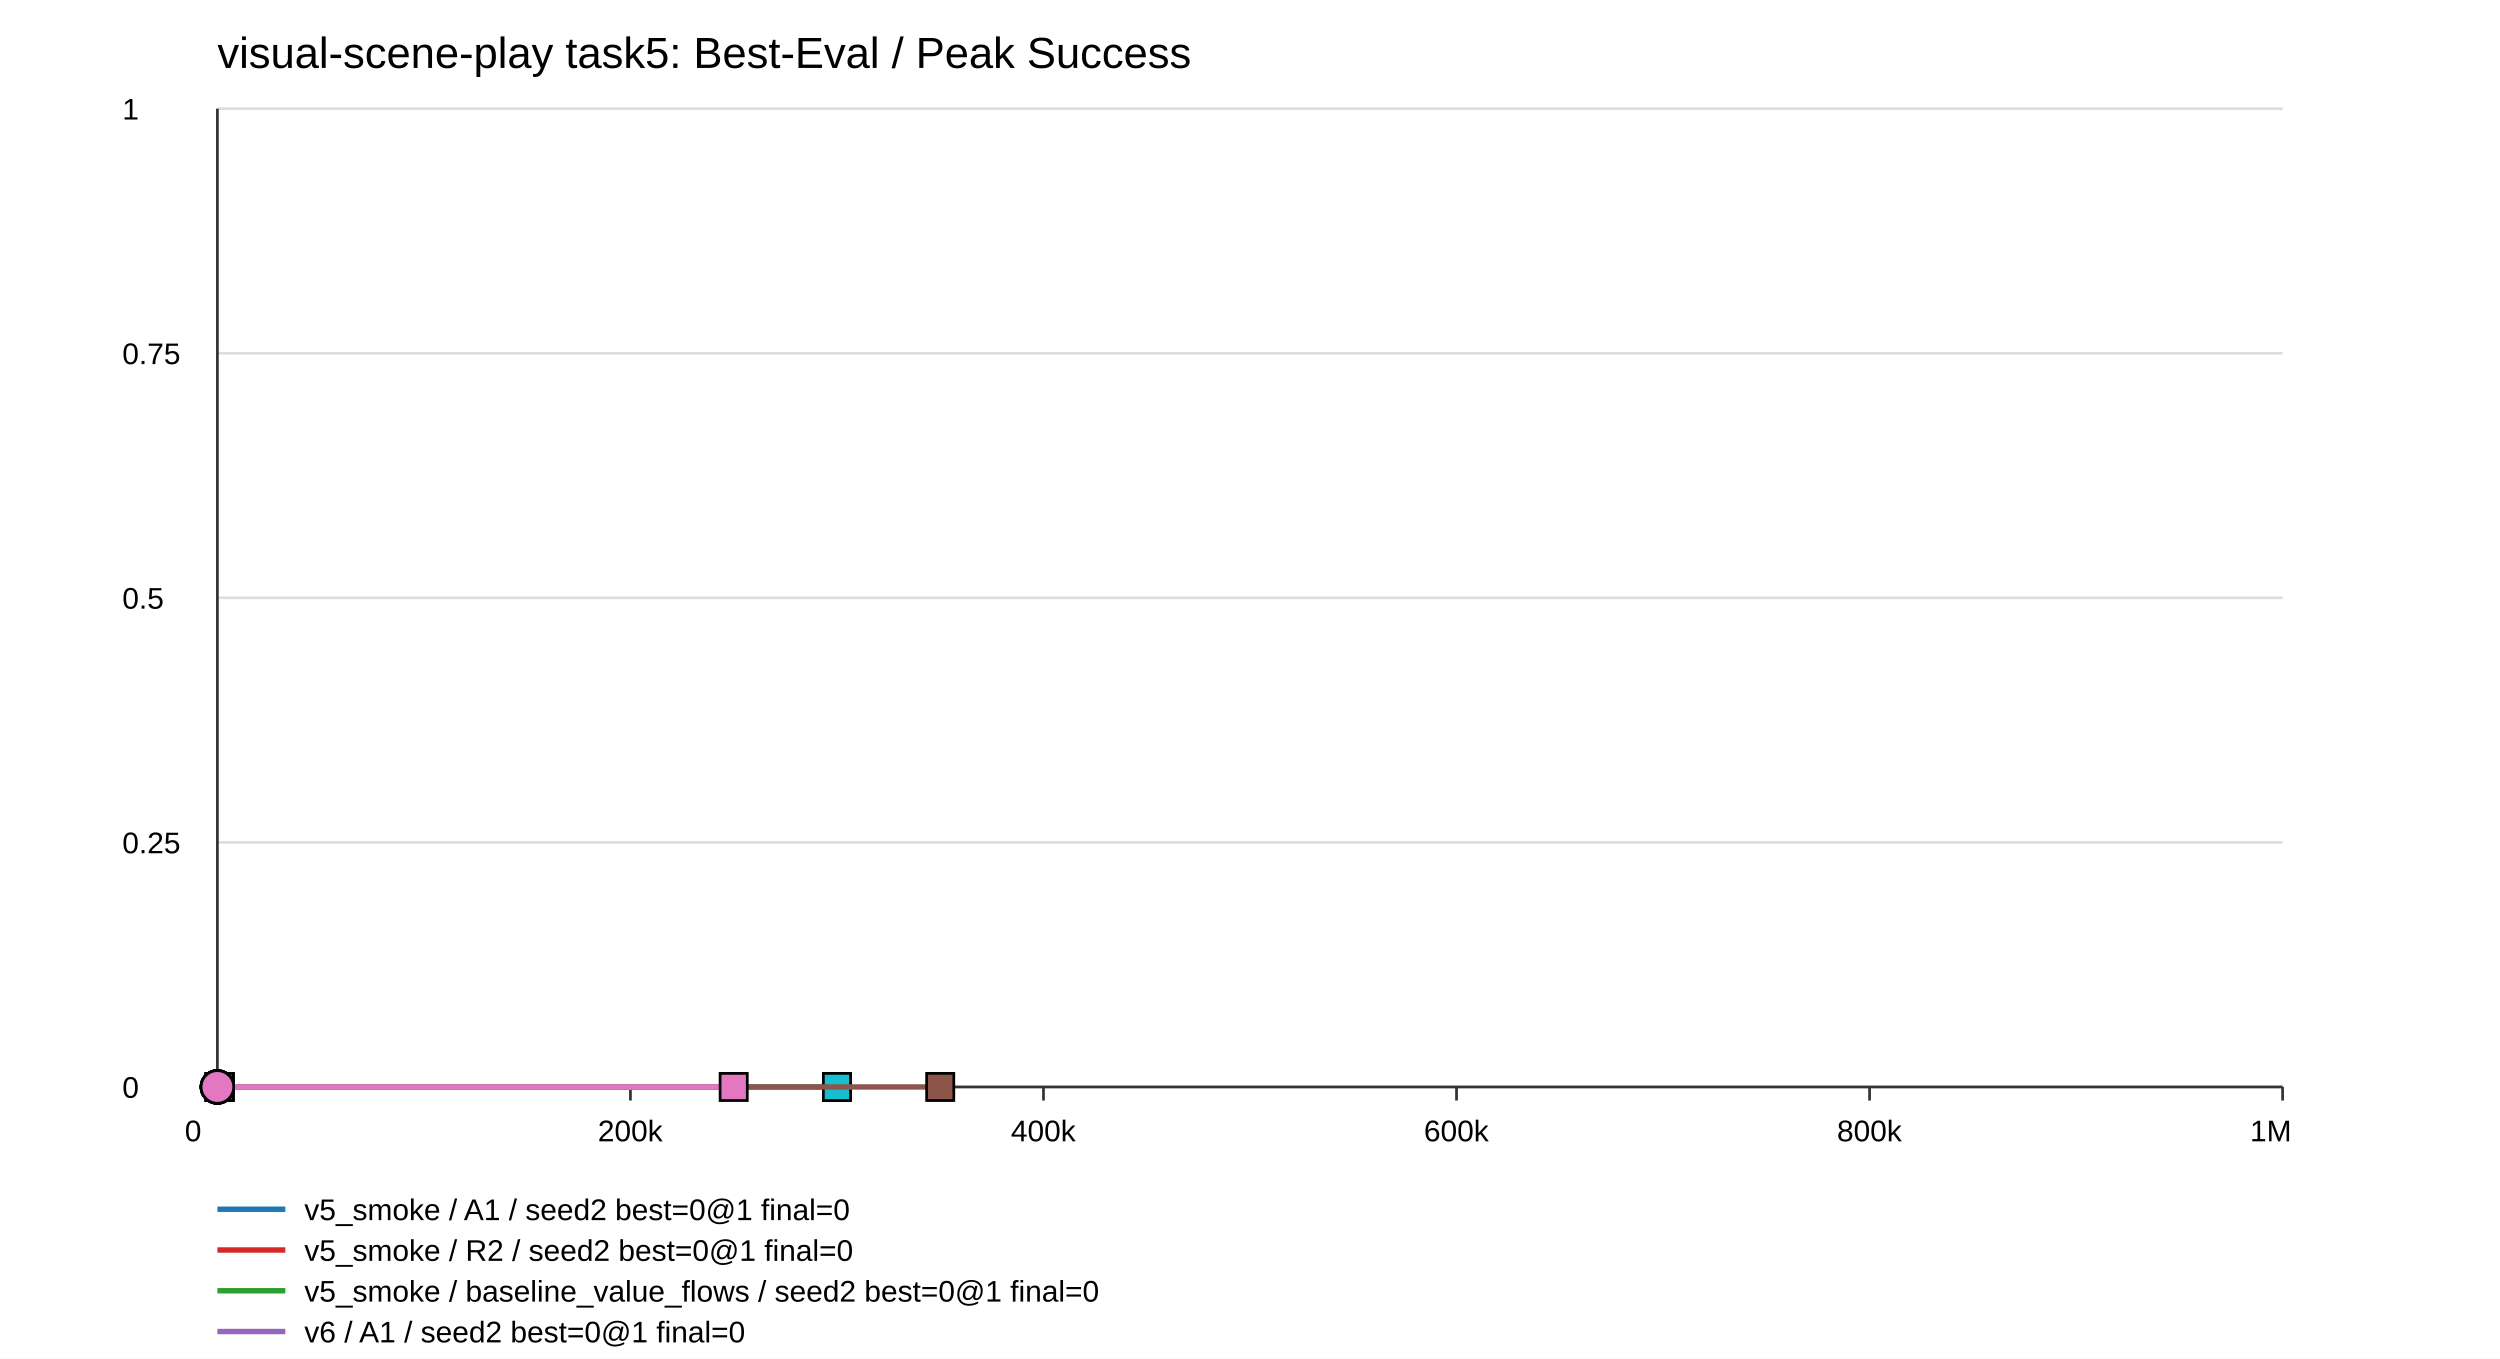
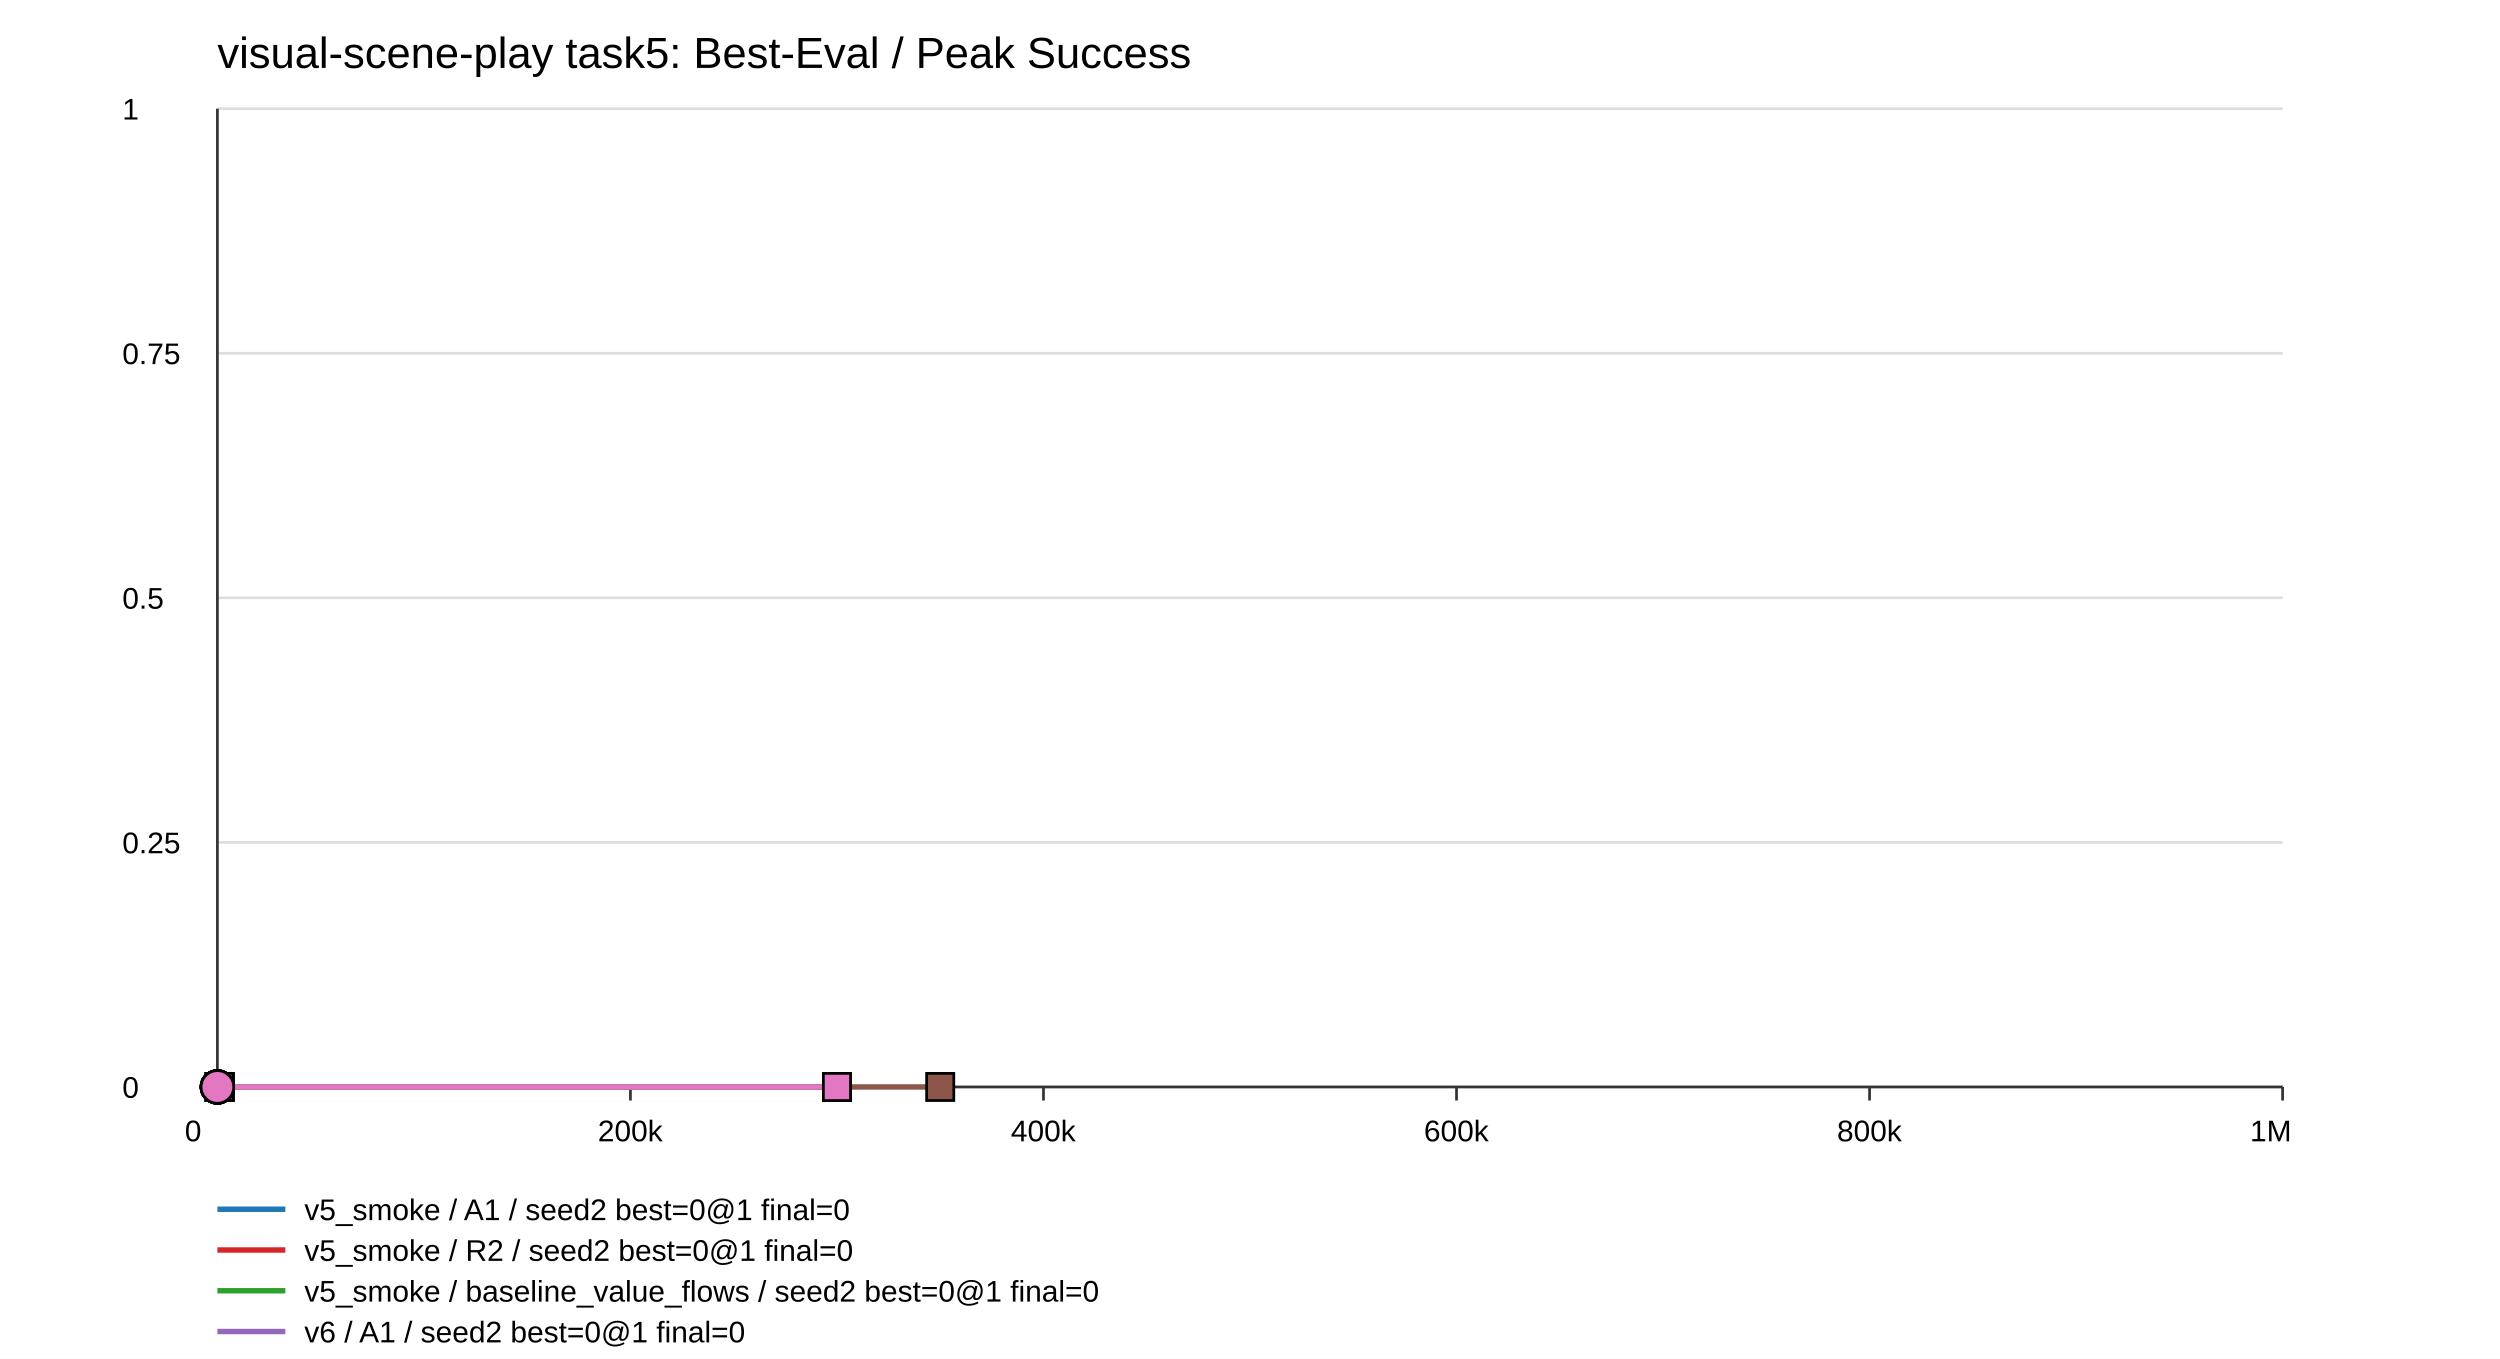
<svg xmlns="http://www.w3.org/2000/svg" width="920" height="500" viewBox="0 0 920 500">
  <rect width="100%" height="100%" fill="white" />
  <text x="80" y="25" font-family="Arial" font-size="16">visual-scene-play task5: Best-Eval / Peak Success</text>
  <line x1="80" y1="400.0" x2="840" y2="400.0" stroke="#ddd" />
  <text x="45" y="404.0" font-family="Arial" font-size="11">0</text>
  <line x1="80" y1="310.0" x2="840" y2="310.0" stroke="#ddd" />
  <text x="45" y="314.0" font-family="Arial" font-size="11">0.25</text>
  <line x1="80" y1="220.0" x2="840" y2="220.0" stroke="#ddd" />
  <text x="45" y="224.0" font-family="Arial" font-size="11">0.5</text>
  <line x1="80" y1="130.0" x2="840" y2="130.0" stroke="#ddd" />
  <text x="45" y="134.0" font-family="Arial" font-size="11">0.75</text>
  <line x1="80" y1="40.0" x2="840" y2="40.0" stroke="#ddd" />
  <text x="45" y="44.0" font-family="Arial" font-size="11">1</text>
  <line x1="80" y1="400" x2="840" y2="400" stroke="#333" />
  <line x1="80" y1="40" x2="80" y2="400" stroke="#333" />
  <line x1="80.0" y1="400" x2="80.0" y2="405" stroke="#333" />
  <text x="68.0" y="420" font-family="Arial" font-size="11">0</text>
  <line x1="232.0" y1="400" x2="232.0" y2="405" stroke="#333" />
  <text x="220.0" y="420" font-family="Arial" font-size="11">200k</text>
  <line x1="384.0" y1="400" x2="384.0" y2="405" stroke="#333" />
  <text x="372.0" y="420" font-family="Arial" font-size="11">400k</text>
  <line x1="536.0" y1="400" x2="536.0" y2="405" stroke="#333" />
  <text x="524.0" y="420" font-family="Arial" font-size="11">600k</text>
  <line x1="688.0" y1="400" x2="688.0" y2="405" stroke="#333" />
  <text x="676.0" y="420" font-family="Arial" font-size="11">800k</text>
  <line x1="840.0" y1="400" x2="840.0" y2="405" stroke="#333" />
  <text x="828.0" y="420" font-family="Arial" font-size="11">1M</text>
  <polyline points="80.0,400.0 80.8,400.0" fill="none" stroke="#1f77b4" stroke-width="2" />
  <circle cx="80.0" cy="400.0" r="6" fill="#1f77b4" stroke="black" />
  <rect x="75.8" y="395.0" width="10" height="10" fill="#1f77b4" stroke="black" />
  <line x1="80" y1="445" x2="105" y2="445" stroke="#1f77b4" stroke-width="2" />
  <text x="112" y="449" font-family="Arial" font-size="11">v5_smoke / A1 / seed2 best=0@1 final=0</text>
  <polyline points="80.0,400.0 80.8,400.0" fill="none" stroke="#d62728" stroke-width="2" />
  <circle cx="80.0" cy="400.0" r="6" fill="#d62728" stroke="black" />
  <rect x="75.8" y="395.0" width="10" height="10" fill="#d62728" stroke="black" />
  <line x1="80" y1="460" x2="105" y2="460" stroke="#d62728" stroke-width="2" />
  <text x="112" y="464" font-family="Arial" font-size="11">v5_smoke / R2 / seed2 best=0@1 final=0</text>
  <polyline points="80.0,400.0 80.8,400.0" fill="none" stroke="#2ca02c" stroke-width="2" />
  <circle cx="80.0" cy="400.0" r="6" fill="#2ca02c" stroke="black" />
  <rect x="75.8" y="395.0" width="10" height="10" fill="#2ca02c" stroke="black" />
  <line x1="80" y1="475" x2="105" y2="475" stroke="#2ca02c" stroke-width="2" />
  <text x="112" y="479" font-family="Arial" font-size="11">v5_smoke / baseline_value_flows / seed2 best=0@1 final=0</text>
  <polyline points="80.0,400.0 80.8,400.0" fill="none" stroke="#9467bd" stroke-width="2" />
  <circle cx="80.0" cy="400.0" r="6" fill="#9467bd" stroke="black" />
  <rect x="75.8" y="395.0" width="10" height="10" fill="#9467bd" stroke="black" />
  <line x1="80" y1="490" x2="105" y2="490" stroke="#9467bd" stroke-width="2" />
  <text x="112" y="494" font-family="Arial" font-size="11">v6 / A1 / seed2 best=0@1 final=0</text>
  <polyline points="80.0,400.0 118.0,400.0 156.0,400.0 194.0,400.0 232.0,400.0 270.0,400.0 308.0,400.0" fill="none" stroke="#ff7f0e" stroke-width="2" />
  <circle cx="80.0" cy="400.0" r="6" fill="#ff7f0e" stroke="black" />
  <rect x="303.0" y="395.0" width="10" height="10" fill="#ff7f0e" stroke="black" />
  <line x1="80" y1="505" x2="105" y2="505" stroke="#ff7f0e" stroke-width="2" />
  <text x="112" y="509" font-family="Arial" font-size="11">v6 / A1 / seed2 best=0@1 final=0</text>
  <polyline points="80.0,400.0 118.0,400.0 156.0,400.0 194.0,400.0 232.0,400.0 270.0,400.0 308.0,400.0" fill="none" stroke="#17becf" stroke-width="2" />
  <circle cx="80.0" cy="400.0" r="6" fill="#17becf" stroke="black" />
  <rect x="303.0" y="395.0" width="10" height="10" fill="#17becf" stroke="black" />
  <line x1="80" y1="520" x2="105" y2="520" stroke="#17becf" stroke-width="2" />
  <text x="112" y="524" font-family="Arial" font-size="11">v6 / R2 / seed2 best=0@1 final=0</text>
  <polyline points="80.0,400.0 118.0,400.0 156.0,400.0 194.0,400.0 232.0,400.0 270.0,400.0 308.0,400.0 346.0,400.0" fill="none" stroke="#8c564b" stroke-width="2" />
  <circle cx="80.0" cy="400.0" r="6" fill="#8c564b" stroke="black" />
  <rect x="341.0" y="395.0" width="10" height="10" fill="#8c564b" stroke="black" />
  <line x1="80" y1="535" x2="105" y2="535" stroke="#8c564b" stroke-width="2" />
  <text x="112" y="539" font-family="Arial" font-size="11">v8p1 / R2_stable_strong / seed2 best=0@1 final=0</text>
-   <polyline points="80.0,400.0 118.0,400.0 156.0,400.0 194.0,400.0 232.0,400.0 270.0,400.0" fill="none" stroke="#e377c2" stroke-width="2" />
+   <polyline points="80.0,400.0 118.0,400.0 156.0,400.0 194.0,400.0 232.0,400.0 270.0,400.0 308.0,400.0" fill="none" stroke="#e377c2" stroke-width="2" />
  <circle cx="80.0" cy="400.0" r="6" fill="#e377c2" stroke="black" />
-   <rect x="265.0" y="395.0" width="10" height="10" fill="#e377c2" stroke="black" />
+   <rect x="303.0" y="395.0" width="10" height="10" fill="#e377c2" stroke="black" />
  <line x1="80" y1="550" x2="105" y2="550" stroke="#e377c2" stroke-width="2" />
  <text x="112" y="554" font-family="Arial" font-size="11">v8p1 / R2_stable_strong / seed2 best=0@1 final=0</text>
</svg>
